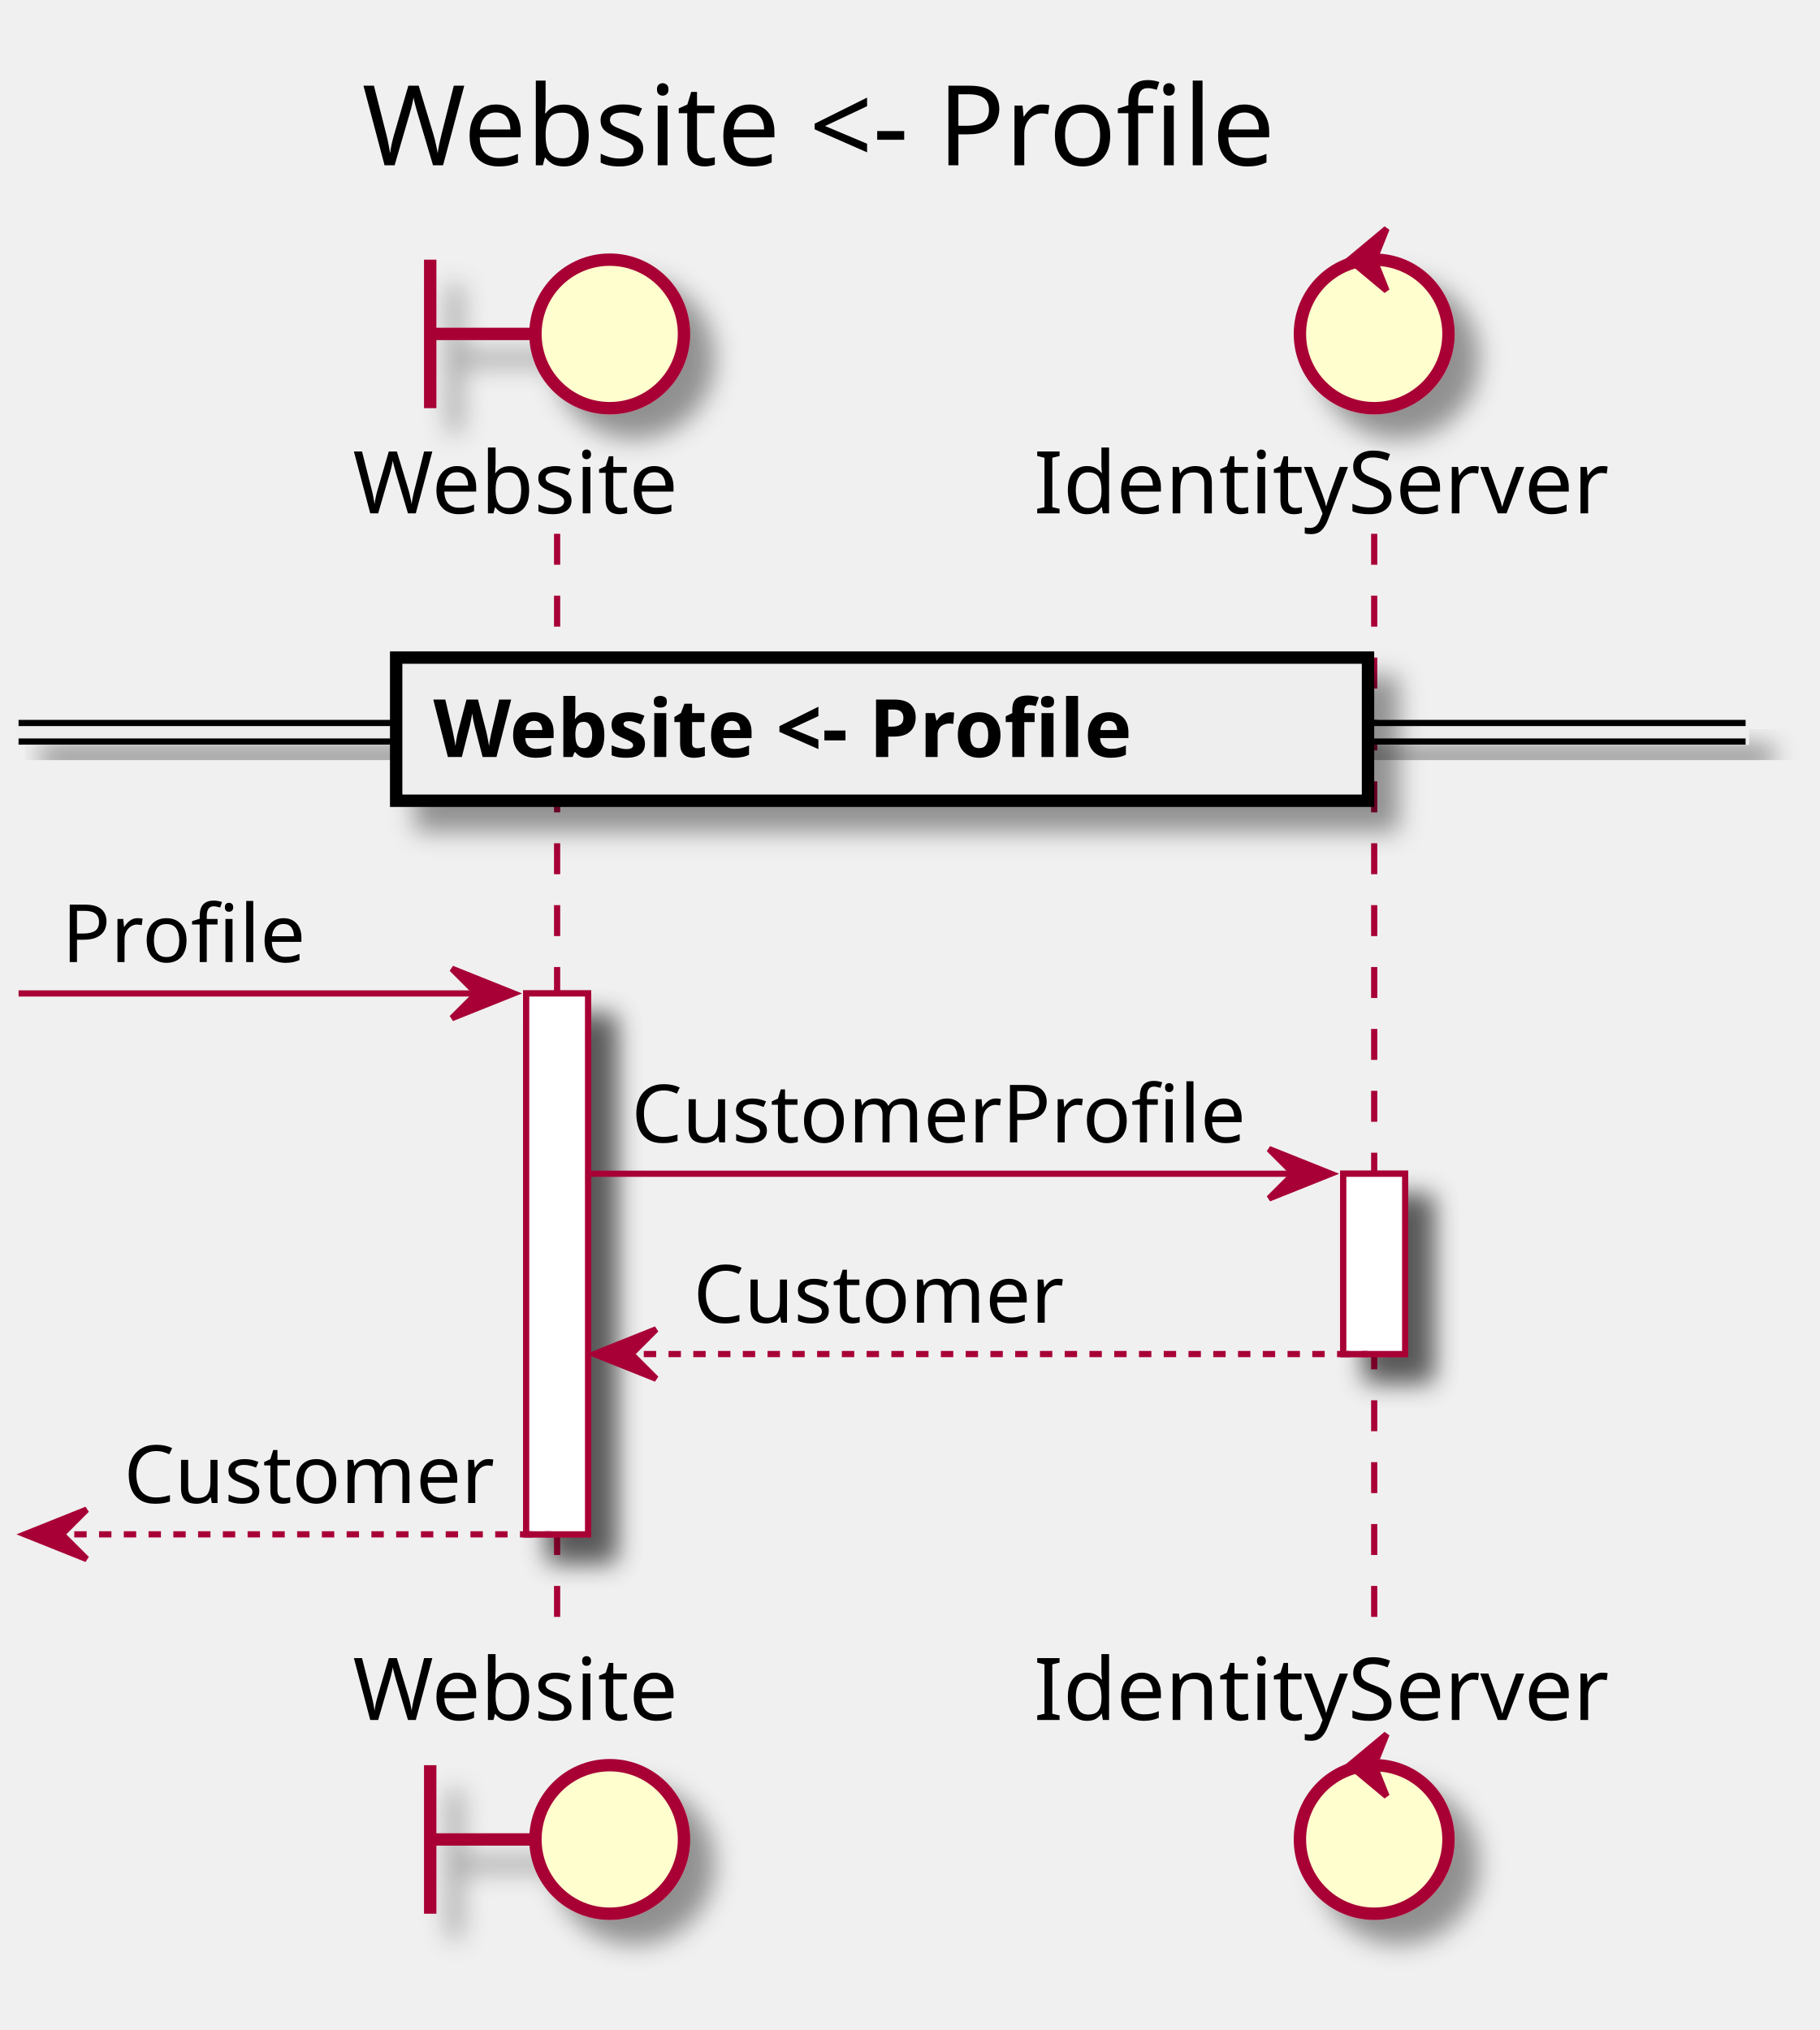
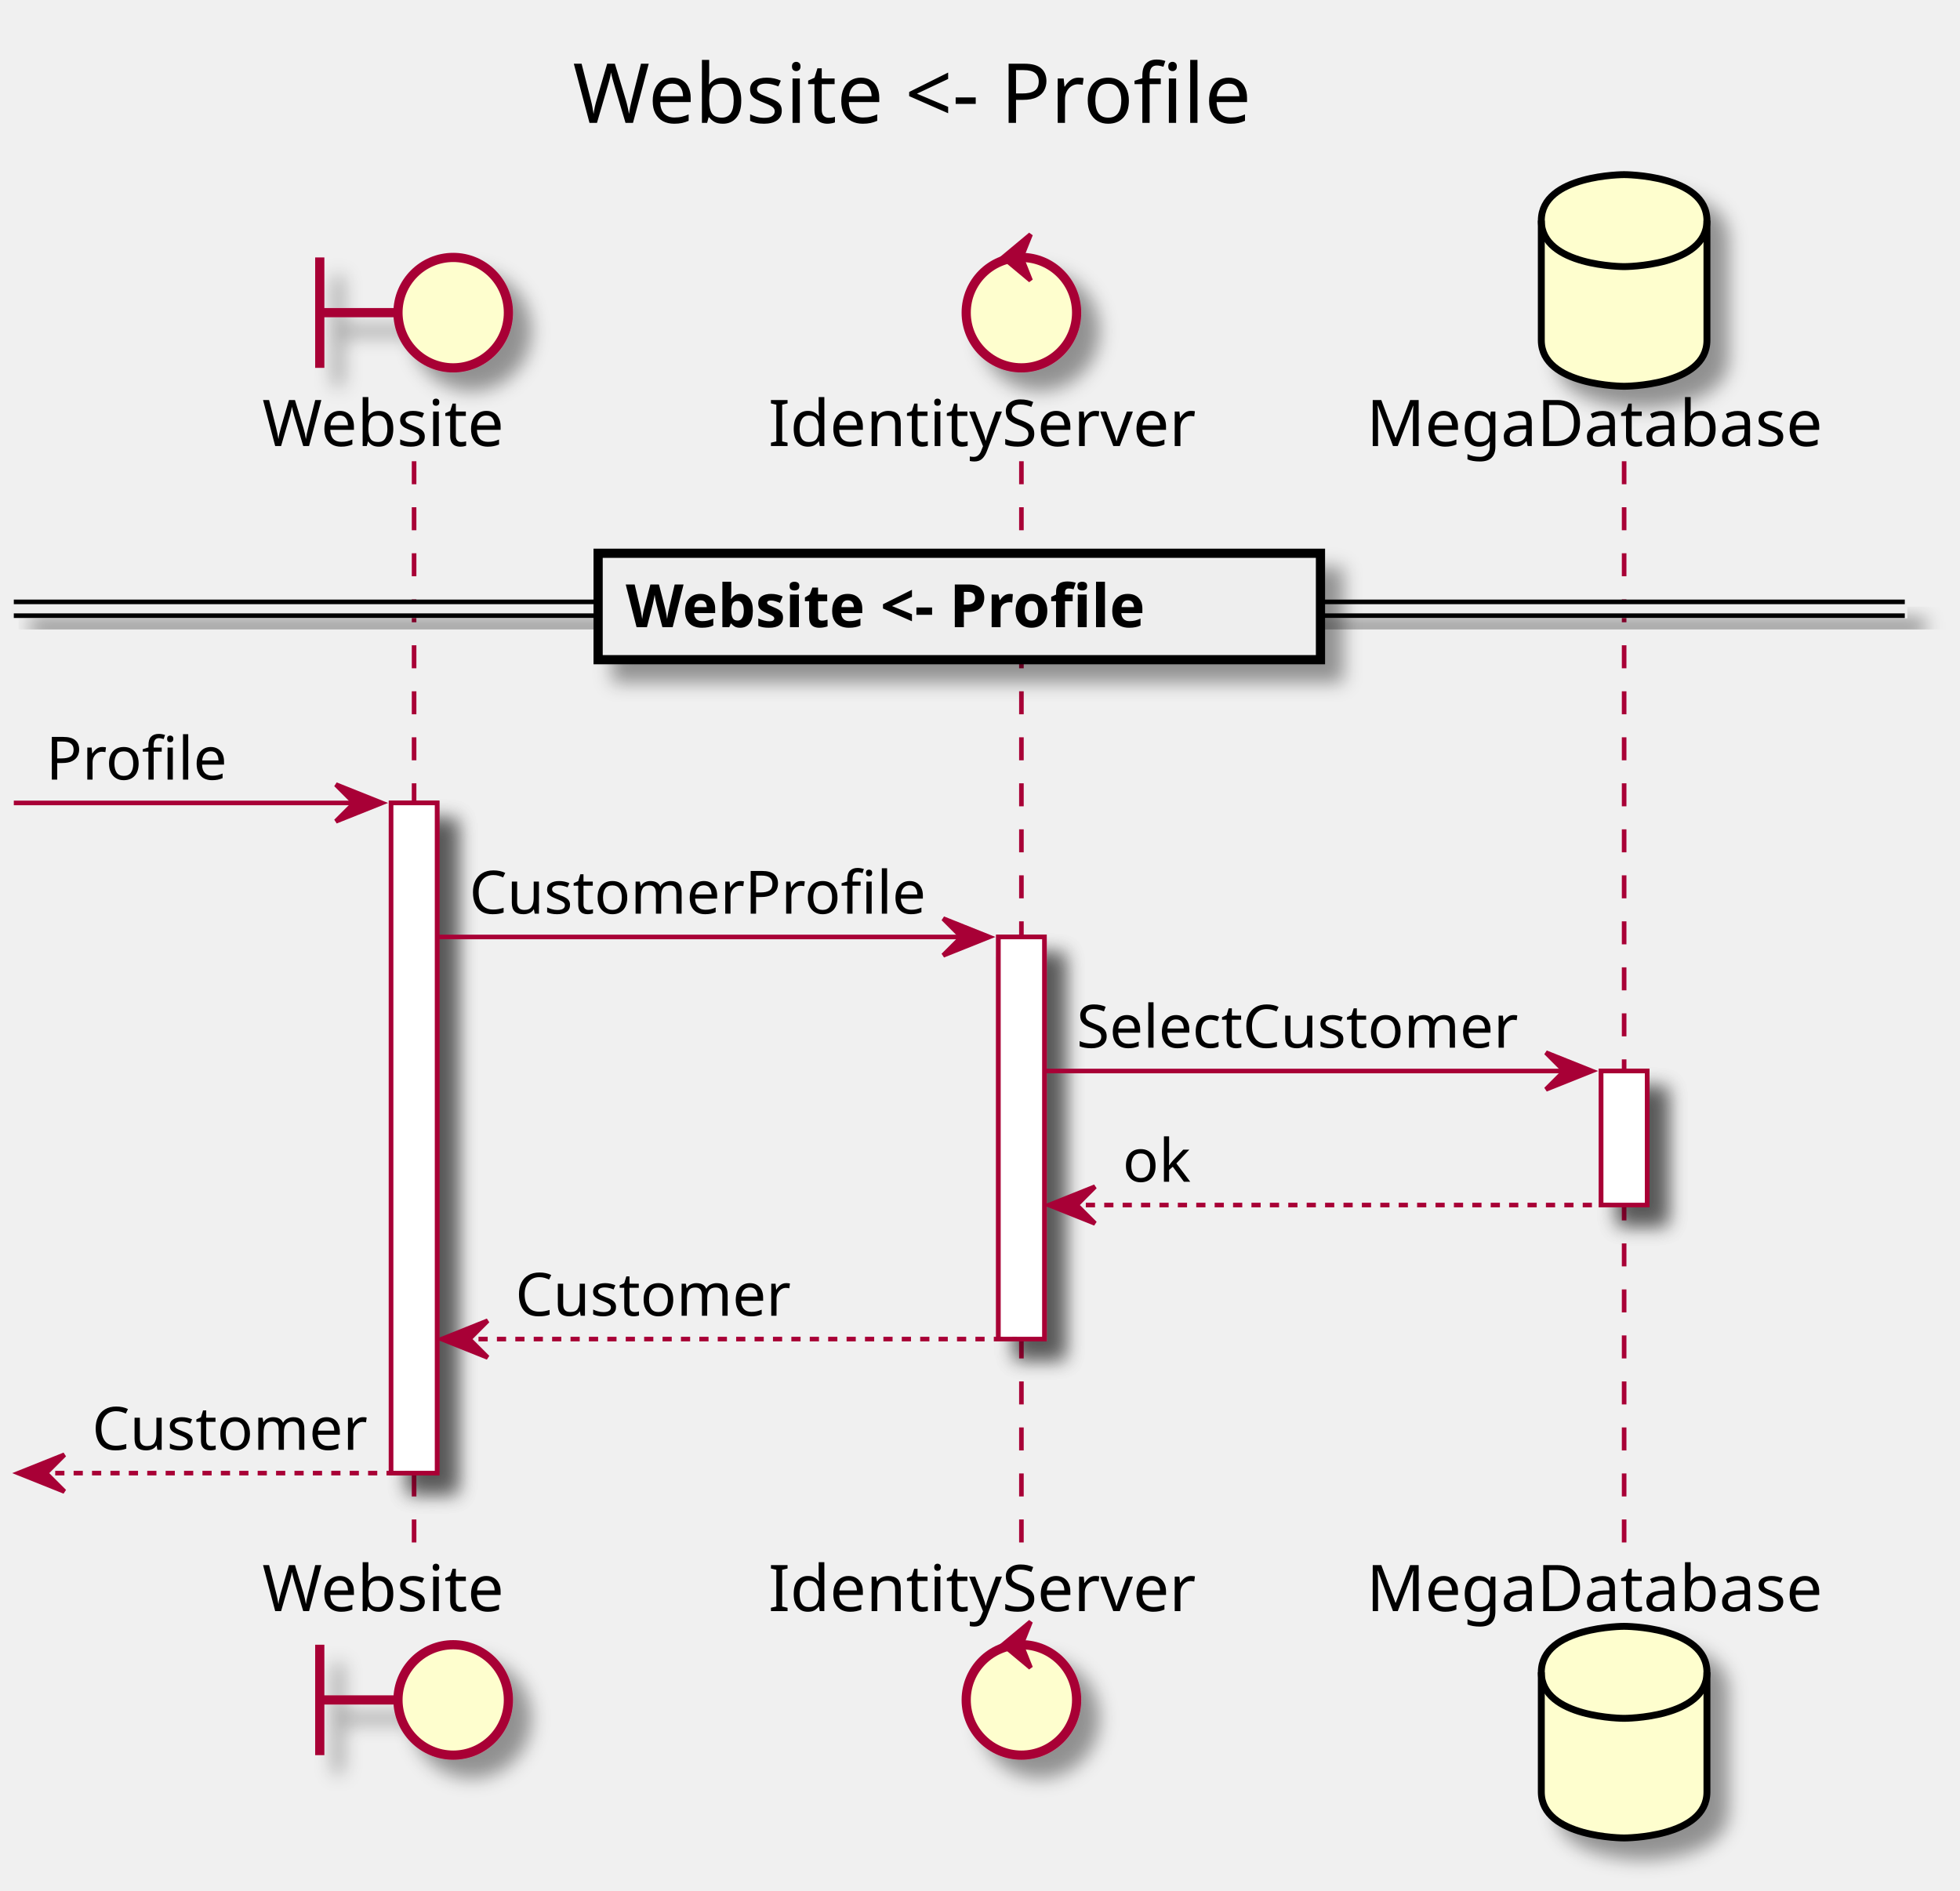
- <svg xmlns="http://www.w3.org/2000/svg" contentScriptType="application/ecmascript" contentStyleType="text/css" height="328px" preserveAspectRatio="none" style="width:294px;height:328px;" version="1.1" viewBox="0 0 294 328" width="294px" zoomAndPan="magnify">
+ <svg xmlns="http://www.w3.org/2000/svg" contentScriptType="application/ecmascript" contentStyleType="text/css" height="411px" preserveAspectRatio="none" style="width:426px;height:411px;" version="1.1" viewBox="0 0 426 411" width="426px" zoomAndPan="magnify">
  <defs>
-     <filter height="300%" id="f1hqnx01iwxbi" width="300%" x="-1" y="-1">
+     <filter height="300%" id="f117jx2dxpp6ps" width="300%" x="-1" y="-1">
      <feGaussianBlur result="blurOut" stdDeviation="2.0" />
      <feColorMatrix in="blurOut" result="blurOut2" type="matrix" values="0 0 0 0 0 0 0 0 0 0 0 0 0 0 0 0 0 0 .4 0" />
      <feOffset dx="4.0" dy="4.0" in="blurOut2" result="blurOut3" />
      <feBlend in="SourceGraphic" in2="blurOut3" mode="normal" />
    </filter>
  </defs>
  <g>
-     <text fill="#000000" font-family="sans-serif" font-size="18" lengthAdjust="spacingAndGlyphs" textLength="168" x="58.5" y="26.708">Website &lt;- Profile</text>
-     <rect fill="#FFFFFF" filter="url(#f1hqnx01iwxbi)" height="87.398" style="stroke: #A80036; stroke-width: 1.0;" width="10" x="85" y="160.516" />
-     <rect fill="#FFFFFF" filter="url(#f1hqnx01iwxbi)" height="29.133" style="stroke: #A80036; stroke-width: 1.0;" width="10" x="217" y="189.648" />
-     <line style="stroke: #A80036; stroke-width: 1.0; stroke-dasharray: 5.0,5.0;" x1="90" x2="90" y1="86.25" y2="265.914" />
-     <line style="stroke: #A80036; stroke-width: 1.0; stroke-dasharray: 5.0,5.0;" x1="222" x2="222" y1="86.25" y2="265.914" />
-     <text fill="#000000" font-family="sans-serif" font-size="14" lengthAdjust="spacingAndGlyphs" textLength="60" x="57" y="82.948">Website</text>
-     <path d="M69.5,41.953 L69.5,65.953 M69.5,53.953 L86.5,53.953 " fill="none" filter="url(#f1hqnx01iwxbi)" style="stroke: #A80036; stroke-width: 2.0;" />
-     <ellipse cx="98.5" cy="53.953" fill="#FEFECE" filter="url(#f1hqnx01iwxbi)" rx="12" ry="12" style="stroke: #A80036; stroke-width: 2.0;" />
-     <text fill="#000000" font-family="sans-serif" font-size="14" lengthAdjust="spacingAndGlyphs" textLength="60" x="57" y="277.909">Website</text>
-     <path d="M69.5,285.211 L69.5,309.211 M69.5,297.211 L86.5,297.211 " fill="none" filter="url(#f1hqnx01iwxbi)" style="stroke: #A80036; stroke-width: 2.0;" />
-     <ellipse cx="98.5" cy="297.211" fill="#FEFECE" filter="url(#f1hqnx01iwxbi)" rx="12" ry="12" style="stroke: #A80036; stroke-width: 2.0;" />
-     <text fill="#000000" font-family="sans-serif" font-size="14" lengthAdjust="spacingAndGlyphs" textLength="104" x="167" y="82.948">IdentityServer</text>
-     <ellipse cx="222" cy="53.953" fill="#FEFECE" filter="url(#f1hqnx01iwxbi)" rx="12" ry="12" style="stroke: #A80036; stroke-width: 2.0;" />
-     <polygon fill="#A80036" points="218,41.953,224,36.953,222,41.953,224,46.953,218,41.953" style="stroke: #A80036; stroke-width: 1.0;" />
-     <text fill="#000000" font-family="sans-serif" font-size="14" lengthAdjust="spacingAndGlyphs" textLength="104" x="167" y="277.909">IdentityServer</text>
-     <ellipse cx="222" cy="297.211" fill="#FEFECE" filter="url(#f1hqnx01iwxbi)" rx="12" ry="12" style="stroke: #A80036; stroke-width: 2.0;" />
-     <polygon fill="#A80036" points="218,285.211,224,280.211,222,285.211,224,290.211,218,285.211" style="stroke: #A80036; stroke-width: 1.0;" />
-     <rect fill="#FFFFFF" filter="url(#f1hqnx01iwxbi)" height="87.398" style="stroke: #A80036; stroke-width: 1.0;" width="10" x="85" y="160.516" />
-     <rect fill="#FFFFFF" filter="url(#f1hqnx01iwxbi)" height="29.133" style="stroke: #A80036; stroke-width: 1.0;" width="10" x="217" y="189.648" />
-     <rect fill="#EEEEEE" filter="url(#f1hqnx01iwxbi)" height="3" style="stroke: #EEEEEE; stroke-width: 1.0;" width="279" x="3" y="116.816" />
-     <line style="stroke: #000000; stroke-width: 1.0;" x1="3" x2="282" y1="116.816" y2="116.816" />
-     <line style="stroke: #000000; stroke-width: 1.0;" x1="3" x2="282" y1="119.816" y2="119.816" />
-     <rect fill="#EEEEEE" filter="url(#f1hqnx01iwxbi)" height="23.133" style="stroke: #000000; stroke-width: 2.0;" width="157" x="64" y="106.25" />
-     <text fill="#000000" font-family="sans-serif" font-size="13" font-weight="bold" lengthAdjust="spacingAndGlyphs" textLength="138" x="70" y="122.317">Website &lt;- Profile</text>
-     <polygon fill="#A80036" points="73,156.516,83,160.516,73,164.516,77,160.516" style="stroke: #A80036; stroke-width: 1.0;" />
-     <line style="stroke: #A80036; stroke-width: 1.0;" x1="3" x2="79" y1="160.516" y2="160.516" />
-     <text fill="#000000" font-family="sans-serif" font-size="13" lengthAdjust="spacingAndGlyphs" textLength="40" x="10" y="155.45">Profile</text>
-     <polygon fill="#A80036" points="205,185.648,215,189.648,205,193.648,209,189.648" style="stroke: #A80036; stroke-width: 1.0;" />
-     <line style="stroke: #A80036; stroke-width: 1.0;" x1="95" x2="211" y1="189.648" y2="189.648" />
-     <text fill="#000000" font-family="sans-serif" font-size="13" lengthAdjust="spacingAndGlyphs" textLength="103" x="102" y="184.583">CustomerProfile</text>
-     <polygon fill="#A80036" points="106,214.781,96,218.781,106,222.781,102,218.781" style="stroke: #A80036; stroke-width: 1.0;" />
-     <line style="stroke: #A80036; stroke-width: 1.0; stroke-dasharray: 2.0,2.0;" x1="100" x2="221" y1="218.781" y2="218.781" />
-     <text fill="#000000" font-family="sans-serif" font-size="13" lengthAdjust="spacingAndGlyphs" textLength="63" x="112" y="213.715">Customer</text>
-     <polygon fill="#A80036" points="14,243.914,4,247.914,14,251.914,10,247.914" style="stroke: #A80036; stroke-width: 1.0;" />
-     <line style="stroke: #A80036; stroke-width: 1.0; stroke-dasharray: 2.0,2.0;" x1="8" x2="89" y1="247.914" y2="247.914" />
-     <text fill="#000000" font-family="sans-serif" font-size="13" lengthAdjust="spacingAndGlyphs" textLength="63" x="20" y="242.848">Customer</text>
+     <text fill="#000000" font-family="sans-serif" font-size="18" lengthAdjust="spacingAndGlyphs" textLength="168" x="124.5" y="26.708">Website &lt;- Profile</text>
+     <rect fill="#FFFFFF" filter="url(#f117jx2dxpp6ps)" height="145.664" style="stroke: #A80036; stroke-width: 1.0;" width="10" x="85" y="174.516" />
+     <rect fill="#FFFFFF" filter="url(#f117jx2dxpp6ps)" height="87.398" style="stroke: #A80036; stroke-width: 1.0;" width="10" x="217" y="203.648" />
+     <rect fill="#FFFFFF" filter="url(#f117jx2dxpp6ps)" height="29.133" style="stroke: #A80036; stroke-width: 1.0;" width="10" x="348" y="232.781" />
+     <line style="stroke: #A80036; stroke-width: 1.0; stroke-dasharray: 5.0,5.0;" x1="90" x2="90" y1="100.25" y2="338.18" />
+     <line style="stroke: #A80036; stroke-width: 1.0; stroke-dasharray: 5.0,5.0;" x1="222" x2="222" y1="100.25" y2="338.18" />
+     <line style="stroke: #A80036; stroke-width: 1.0; stroke-dasharray: 5.0,5.0;" x1="353" x2="353" y1="100.25" y2="338.18" />
+     <text fill="#000000" font-family="sans-serif" font-size="14" lengthAdjust="spacingAndGlyphs" textLength="60" x="57" y="96.948">Website</text>
+     <path d="M69.5,55.953 L69.5,79.953 M69.5,67.953 L86.5,67.953 " fill="none" filter="url(#f117jx2dxpp6ps)" style="stroke: #A80036; stroke-width: 2.0;" />
+     <ellipse cx="98.5" cy="67.953" fill="#FEFECE" filter="url(#f117jx2dxpp6ps)" rx="12" ry="12" style="stroke: #A80036; stroke-width: 2.0;" />
+     <text fill="#000000" font-family="sans-serif" font-size="14" lengthAdjust="spacingAndGlyphs" textLength="60" x="57" y="350.175">Website</text>
+     <path d="M69.5,357.477 L69.5,381.477 M69.5,369.477 L86.5,369.477 " fill="none" filter="url(#f117jx2dxpp6ps)" style="stroke: #A80036; stroke-width: 2.0;" />
+     <ellipse cx="98.5" cy="369.477" fill="#FEFECE" filter="url(#f117jx2dxpp6ps)" rx="12" ry="12" style="stroke: #A80036; stroke-width: 2.0;" />
+     <text fill="#000000" font-family="sans-serif" font-size="14" lengthAdjust="spacingAndGlyphs" textLength="104" x="167" y="96.948">IdentityServer</text>
+     <ellipse cx="222" cy="67.953" fill="#FEFECE" filter="url(#f117jx2dxpp6ps)" rx="12" ry="12" style="stroke: #A80036; stroke-width: 2.0;" />
+     <polygon fill="#A80036" points="218,55.953,224,50.953,222,55.953,224,60.953,218,55.953" style="stroke: #A80036; stroke-width: 1.0;" />
+     <text fill="#000000" font-family="sans-serif" font-size="14" lengthAdjust="spacingAndGlyphs" textLength="104" x="167" y="350.175">IdentityServer</text>
+     <ellipse cx="222" cy="369.477" fill="#FEFECE" filter="url(#f117jx2dxpp6ps)" rx="12" ry="12" style="stroke: #A80036; stroke-width: 2.0;" />
+     <polygon fill="#A80036" points="218,357.477,224,352.477,222,357.477,224,362.477,218,357.477" style="stroke: #A80036; stroke-width: 1.0;" />
+     <text fill="#000000" font-family="sans-serif" font-size="14" lengthAdjust="spacingAndGlyphs" textLength="106" x="297" y="96.948">MegaDatabase</text>
+     <path d="M335,47.953 C335,37.953 353,37.953 353,37.953 C353,37.953 371,37.953 371,47.953 L371,73.953 C371,83.953 353,83.953 353,83.953 C353,83.953 335,83.953 335,73.953 L335,47.953 " fill="#FEFECE" filter="url(#f117jx2dxpp6ps)" style="stroke: #000000; stroke-width: 1.5;" />
+     <path d="M335,47.953 C335,57.953 353,57.953 353,57.953 C353,57.953 371,57.953 371,47.953 " fill="none" style="stroke: #000000; stroke-width: 1.5;" />
+     <text fill="#000000" font-family="sans-serif" font-size="14" lengthAdjust="spacingAndGlyphs" textLength="106" x="297" y="350.175">MegaDatabase</text>
+     <path d="M335,363.477 C335,353.477 353,353.477 353,353.477 C353,353.477 371,353.477 371,363.477 L371,389.477 C371,399.477 353,399.477 353,399.477 C353,399.477 335,399.477 335,389.477 L335,363.477 " fill="#FEFECE" filter="url(#f117jx2dxpp6ps)" style="stroke: #000000; stroke-width: 1.5;" />
+     <path d="M335,363.477 C335,373.477 353,373.477 353,373.477 C353,373.477 371,373.477 371,363.477 " fill="none" style="stroke: #000000; stroke-width: 1.5;" />
+     <rect fill="#FFFFFF" filter="url(#f117jx2dxpp6ps)" height="145.664" style="stroke: #A80036; stroke-width: 1.0;" width="10" x="85" y="174.516" />
+     <rect fill="#FFFFFF" filter="url(#f117jx2dxpp6ps)" height="87.398" style="stroke: #A80036; stroke-width: 1.0;" width="10" x="217" y="203.648" />
+     <rect fill="#FFFFFF" filter="url(#f117jx2dxpp6ps)" height="29.133" style="stroke: #A80036; stroke-width: 1.0;" width="10" x="348" y="232.781" />
+     <rect fill="#EEEEEE" filter="url(#f117jx2dxpp6ps)" height="3" style="stroke: #EEEEEE; stroke-width: 1.0;" width="411" x="3" y="130.816" />
+     <line style="stroke: #000000; stroke-width: 1.0;" x1="3" x2="414" y1="130.816" y2="130.816" />
+     <line style="stroke: #000000; stroke-width: 1.0;" x1="3" x2="414" y1="133.816" y2="133.816" />
+     <rect fill="#EEEEEE" filter="url(#f117jx2dxpp6ps)" height="23.133" style="stroke: #000000; stroke-width: 2.0;" width="157" x="130" y="120.25" />
+     <text fill="#000000" font-family="sans-serif" font-size="13" font-weight="bold" lengthAdjust="spacingAndGlyphs" textLength="138" x="136" y="136.317">Website &lt;- Profile</text>
+     <polygon fill="#A80036" points="73,170.516,83,174.516,73,178.516,77,174.516" style="stroke: #A80036; stroke-width: 1.0;" />
+     <line style="stroke: #A80036; stroke-width: 1.0;" x1="3" x2="79" y1="174.516" y2="174.516" />
+     <text fill="#000000" font-family="sans-serif" font-size="13" lengthAdjust="spacingAndGlyphs" textLength="40" x="10" y="169.45">Profile</text>
+     <polygon fill="#A80036" points="205,199.648,215,203.648,205,207.648,209,203.648" style="stroke: #A80036; stroke-width: 1.0;" />
+     <line style="stroke: #A80036; stroke-width: 1.0;" x1="95" x2="211" y1="203.648" y2="203.648" />
+     <text fill="#000000" font-family="sans-serif" font-size="13" lengthAdjust="spacingAndGlyphs" textLength="103" x="102" y="198.583">CustomerProfile</text>
+     <polygon fill="#A80036" points="336,228.781,346,232.781,336,236.781,340,232.781" style="stroke: #A80036; stroke-width: 1.0;" />
+     <line style="stroke: #A80036; stroke-width: 1.0;" x1="227" x2="342" y1="232.781" y2="232.781" />
+     <text fill="#000000" font-family="sans-serif" font-size="13" lengthAdjust="spacingAndGlyphs" textLength="102" x="234" y="227.715">SelectCustomer</text>
+     <polygon fill="#A80036" points="238,257.914,228,261.914,238,265.914,234,261.914" style="stroke: #A80036; stroke-width: 1.0;" />
+     <line style="stroke: #A80036; stroke-width: 1.0; stroke-dasharray: 2.0,2.0;" x1="232" x2="352" y1="261.914" y2="261.914" />
+     <text fill="#000000" font-family="sans-serif" font-size="13" lengthAdjust="spacingAndGlyphs" textLength="15" x="244" y="256.848">ok</text>
+     <polygon fill="#A80036" points="106,287.047,96,291.047,106,295.047,102,291.047" style="stroke: #A80036; stroke-width: 1.0;" />
+     <line style="stroke: #A80036; stroke-width: 1.0; stroke-dasharray: 2.0,2.0;" x1="100" x2="221" y1="291.047" y2="291.047" />
+     <text fill="#000000" font-family="sans-serif" font-size="13" lengthAdjust="spacingAndGlyphs" textLength="63" x="112" y="285.981">Customer</text>
+     <polygon fill="#A80036" points="14,316.18,4,320.18,14,324.18,10,320.18" style="stroke: #A80036; stroke-width: 1.0;" />
+     <line style="stroke: #A80036; stroke-width: 1.0; stroke-dasharray: 2.0,2.0;" x1="8" x2="89" y1="320.18" y2="320.18" />
+     <text fill="#000000" font-family="sans-serif" font-size="13" lengthAdjust="spacingAndGlyphs" textLength="63" x="20" y="315.114">Customer</text>
  </g>
</svg>
